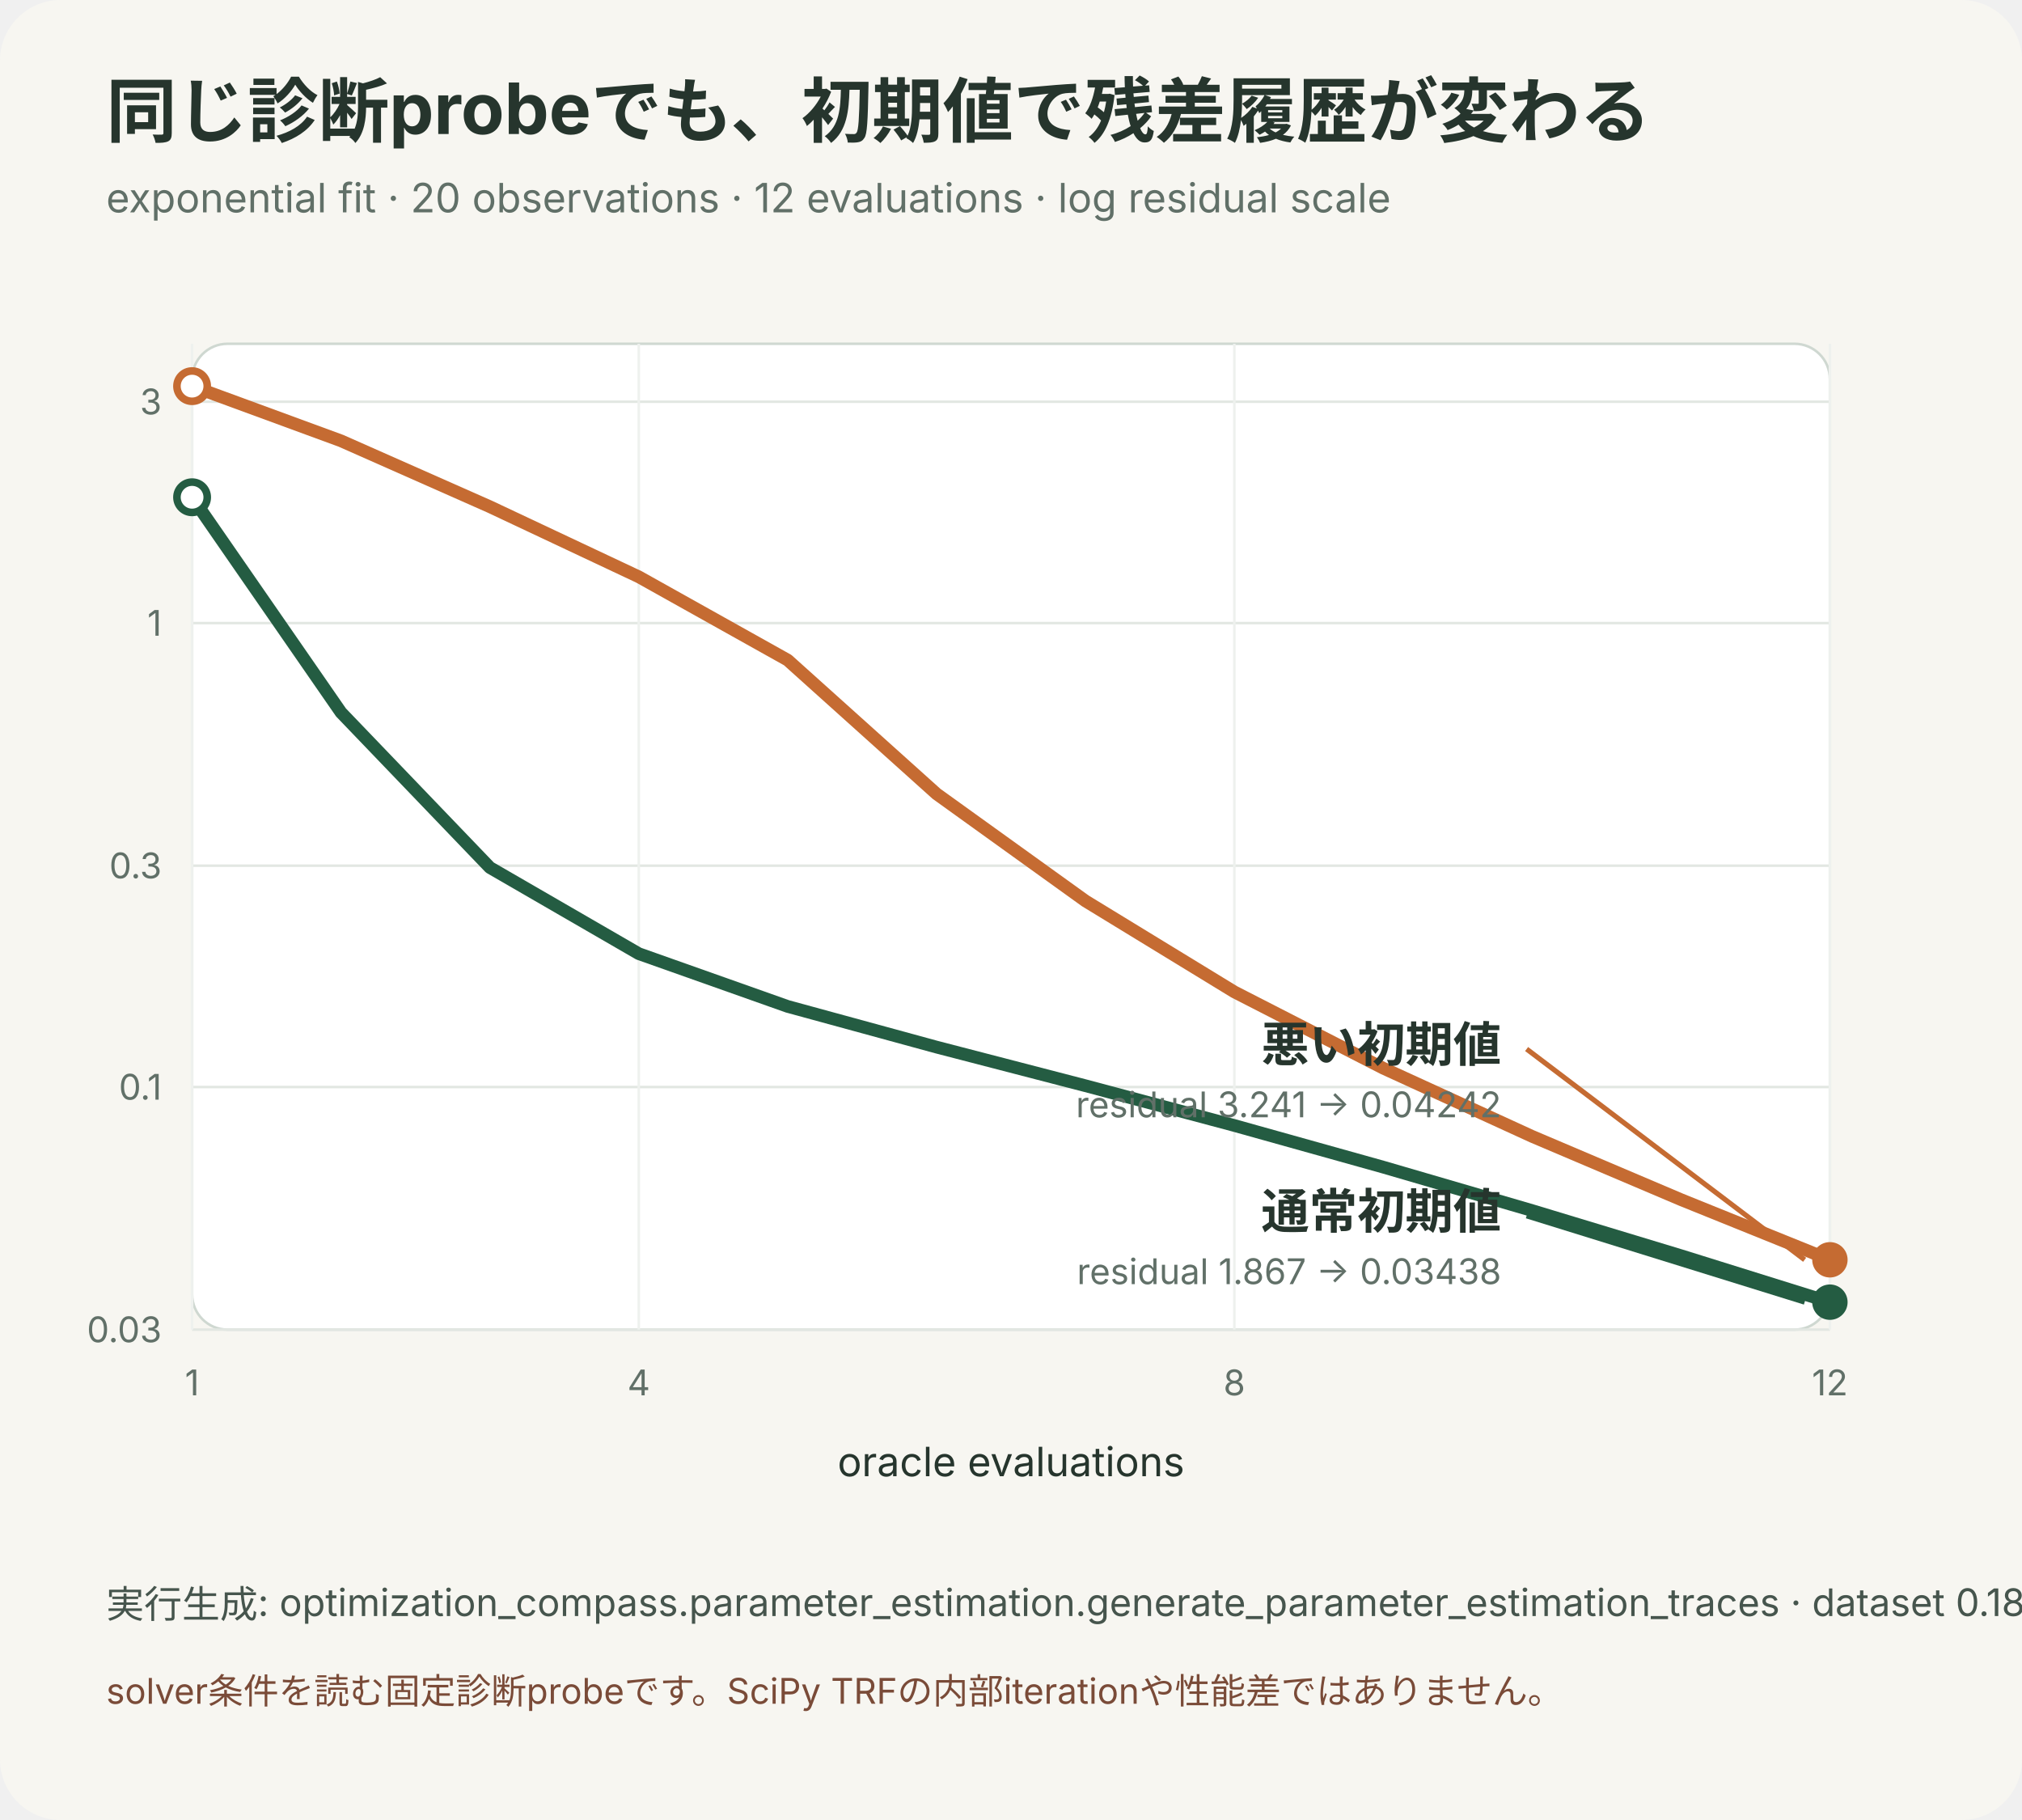
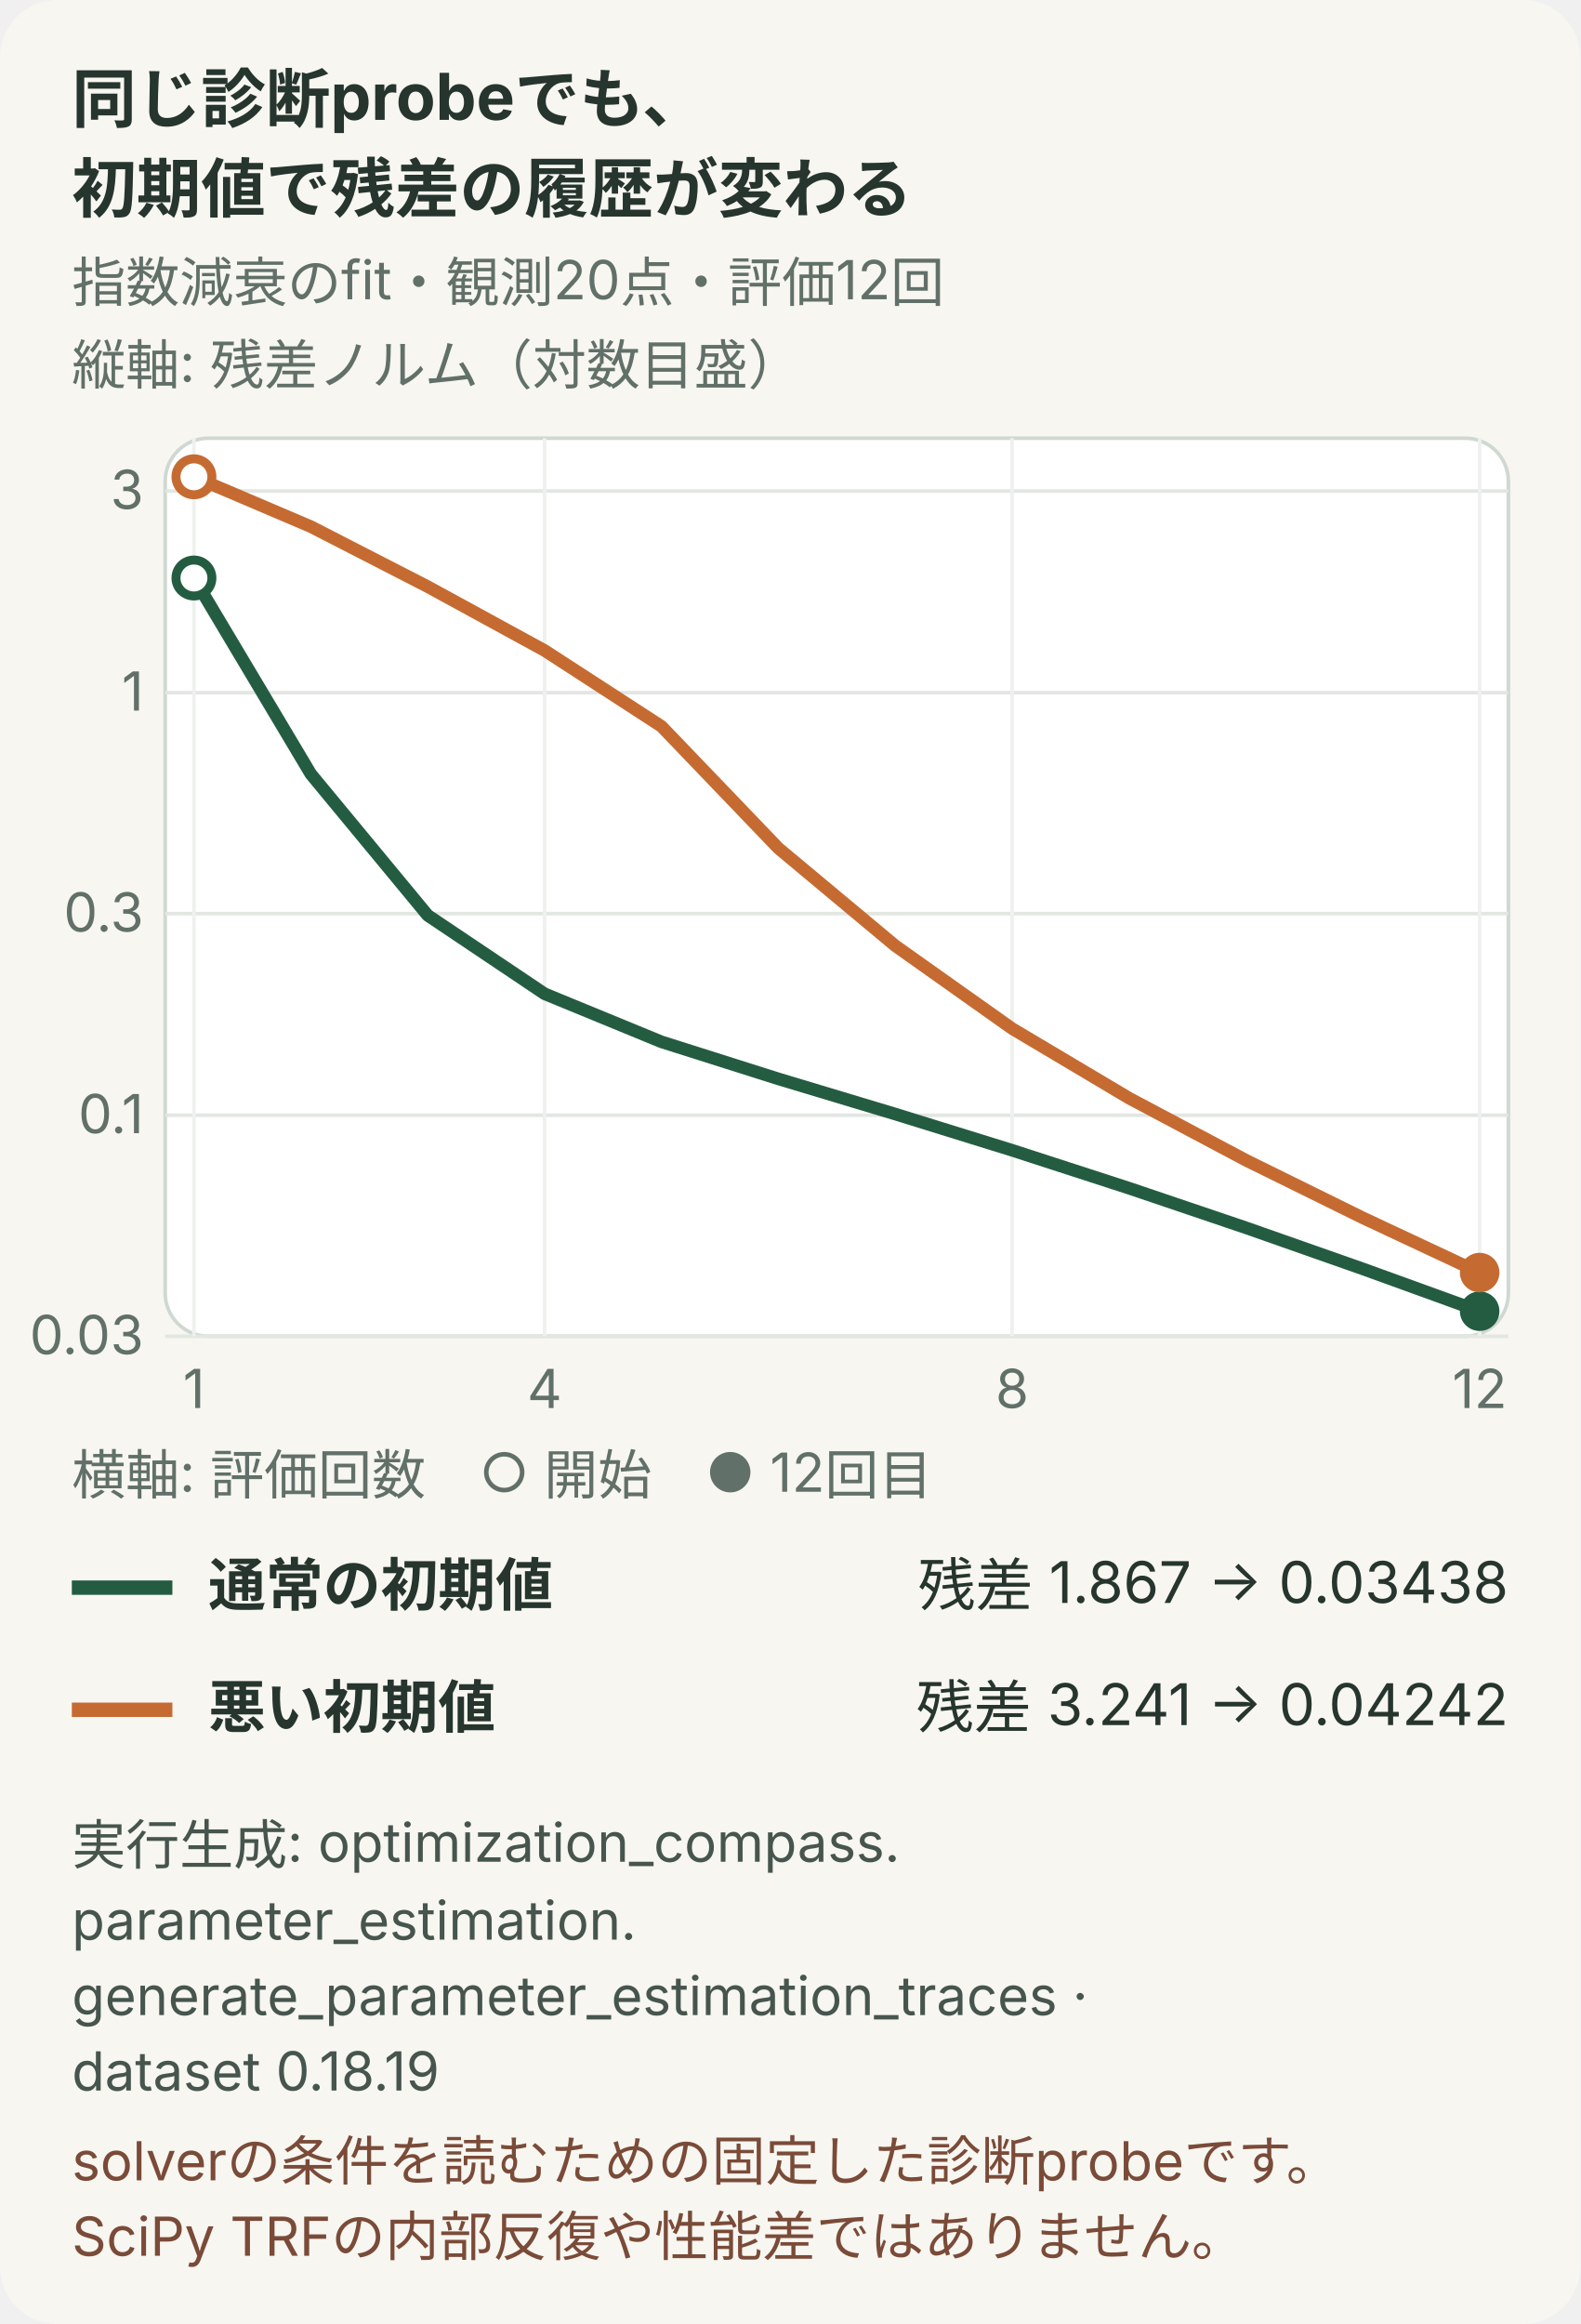
- <svg xmlns="http://www.w3.org/2000/svg" viewBox="0 0 800 720" role="img" aria-labelledby="figure-title figure-description">
-   <rect width="800" height="720" rx="24" fill="#f7f6f1" />
-   <text x="42" y="54" class="title">同じ診断probeでも、初期値で残差履歴が変わる</text>
-   <text x="42" y="84" class="subtitle">exponential fit · 20 observations · 12 evaluations · log residual scale</text>
-   <rect x="76.0" y="136.0" width="648.0" height="390.0" rx="14" fill="#fff" stroke="#cfd8d1" />
-   <line x1="76.0" y1="158.93" x2="724.0" y2="158.93" stroke="#e2e7e2" />
-   <text x="64.0" y="163.93" text-anchor="end" class="axis">3</text>
-   <line x1="76.0" y1="246.50" x2="724.0" y2="246.50" stroke="#e2e7e2" />
-   <text x="64.0" y="251.50" text-anchor="end" class="axis">1</text>
-   <line x1="76.0" y1="342.47" x2="724.0" y2="342.47" stroke="#e2e7e2" />
-   <text x="64.0" y="347.47" text-anchor="end" class="axis">0.3</text>
-   <line x1="76.0" y1="430.03" x2="724.0" y2="430.03" stroke="#e2e7e2" />
-   <text x="64.0" y="435.03" text-anchor="end" class="axis">0.1</text>
-   <line x1="76.0" y1="526.00" x2="724.0" y2="526.00" stroke="#e2e7e2" />
-   <text x="64.0" y="531.00" text-anchor="end" class="axis">0.03</text>
-   <line x1="76.00" y1="136.0" x2="76.00" y2="526.0" stroke="#eef1ee" />
-   <text x="76.00" y="552.0" text-anchor="middle" class="axis">1</text>
-   <line x1="252.73" y1="136.0" x2="252.73" y2="526.0" stroke="#eef1ee" />
-   <text x="252.73" y="552.0" text-anchor="middle" class="axis">4</text>
-   <line x1="488.36" y1="136.0" x2="488.36" y2="526.0" stroke="#eef1ee" />
-   <text x="488.36" y="552.0" text-anchor="middle" class="axis">8</text>
-   <line x1="724.00" y1="136.0" x2="724.00" y2="526.0" stroke="#eef1ee" />
-   <text x="724.00" y="552.0" text-anchor="middle" class="axis">12</text>
-   <polyline points="76.00,196.72 134.91,281.84 193.82,343.21 252.73,377.28 311.64,398.15 370.55,414.24 429.45,429.52 488.36,445.25 547.27,461.72 606.18,478.91 665.09,496.75 724.00,515.14" fill="none" stroke="#245c42" stroke-width="5" stroke-linecap="round" stroke-linejoin="round" />
-   <circle cx="76.00" cy="196.72" r="6" fill="#fff" stroke="#245c42" stroke-width="3" />
-   <circle cx="724.00" cy="515.14" r="7" fill="#245c42" />
-   <line x1="604" y1="481.00" x2="714.00" y2="515.14" stroke="#245c42" stroke-width="2" />
-   <text x="594" y="486.00" text-anchor="end" class="method" fill="#245c42">通常初期値</text>
-   <text x="594" y="508.00" text-anchor="end" class="status">residual 1.867 → 0.03438</text>
-   <polyline points="76.00,152.76 134.91,174.39 193.82,200.46 252.73,228.19 311.64,261.13 370.55,314.06 429.45,356.42 488.36,392.40 547.27,422.58 606.18,449.56 665.09,474.59 724.00,498.38" fill="none" stroke="#c56b32" stroke-width="5" stroke-linecap="round" stroke-linejoin="round" />
-   <circle cx="76.00" cy="152.76" r="6" fill="#fff" stroke="#c56b32" stroke-width="3" />
-   <circle cx="724.00" cy="498.38" r="7" fill="#c56b32" />
-   <line x1="604" y1="415.00" x2="714.00" y2="498.38" stroke="#c56b32" stroke-width="2" />
-   <text x="594" y="420.00" text-anchor="end" class="method" fill="#c56b32">悪い初期値</text>
-   <text x="594" y="442.00" text-anchor="end" class="status">residual 3.241 → 0.04242</text>
-   <text x="400" y="584" text-anchor="middle" class="metric">oracle evaluations</text>
-   <text x="42" y="640" class="caption">実行生成: optimization_compass.parameter_estimation.generate_parameter_estimation_traces · dataset 0.18.19</text>
-   <text x="42" y="674" class="caveat">solver条件を読む固定診断probeです。SciPy TRFの内部iterationや性能差ではありません。</text>
-   <style>text{font-family:system-ui,-apple-system,'Segoe UI',sans-serif;fill:#26352d}.title{font-size:28px;font-weight:750}.subtitle{font-size:16px;fill:#617068}.panel-title,.method{font-size:19px;font-weight:750}.metric,.metric-value{font-size:16px;font-variant-numeric:tabular-nums}.metric-value{font-weight:750}.status,.axis,.note{font-size:14px;fill:#617068}.caption{font-size:15px;fill:#46554d}.caveat{font-size:14px;fill:#7a4b38}</style>
+ <svg xmlns="http://www.w3.org/2000/svg" viewBox="0 0 440 647" width="440" height="647" role="img" aria-labelledby="figure-title figure-description">
+   <rect width="440" height="647" rx="16" fill="#f7f6f1" />
+   <text x="20" y="34" class="title">同じ診断probeでも、</text>
+   <text x="20" y="59" class="title">初期値で残差の履歴が変わる</text>
+   <text x="20" y="84" class="subtitle">指数減衰のfit・観測20点・評価12回</text>
+   <text x="20" y="107" class="axis">縦軸: 残差ノルム（対数目盛）</text>
+   <rect x="46" y="122" width="374" height="250" rx="12" fill="#fff" stroke="#cfd8d1" />
+   <clipPath id="trf-plot">
+     <rect x="46" y="122" width="374" height="250" rx="12" />
+   </clipPath>
+   <line x1="46" y1="136.70" x2="420" y2="136.70" stroke="#e2e7e2" />
+   <text x="40" y="141.70" text-anchor="end" class="axis">3</text>
+   <line x1="46" y1="192.83" x2="420" y2="192.83" stroke="#e2e7e2" />
+   <text x="40" y="197.83" text-anchor="end" class="axis">1</text>
+   <line x1="46" y1="254.35" x2="420" y2="254.35" stroke="#e2e7e2" />
+   <text x="40" y="259.35" text-anchor="end" class="axis">0.3</text>
+   <line x1="46" y1="310.48" x2="420" y2="310.48" stroke="#e2e7e2" />
+   <text x="40" y="315.48" text-anchor="end" class="axis">0.1</text>
+   <line x1="46" y1="372.00" x2="420" y2="372.00" stroke="#e2e7e2" />
+   <text x="40" y="377.00" text-anchor="end" class="axis">0.03</text>
+   <line x1="54.00" y1="122" x2="54.00" y2="372" stroke="#eef1ee" />
+   <text x="54.00" y="392" text-anchor="middle" class="axis">1</text>
+   <line x1="151.64" y1="122" x2="151.64" y2="372" stroke="#eef1ee" />
+   <text x="151.64" y="392" text-anchor="middle" class="axis">4</text>
+   <line x1="281.82" y1="122" x2="281.82" y2="372" stroke="#eef1ee" />
+   <text x="281.82" y="392" text-anchor="middle" class="axis">8</text>
+   <line x1="412.00" y1="122" x2="412.00" y2="372" stroke="#eef1ee" />
+   <text x="412.00" y="392" text-anchor="middle" class="axis">12</text>
+   <polyline points="54.00,160.92 86.55,215.49 119.09,254.83 151.64,276.67 184.18,290.05 216.73,300.36 249.27,310.15 281.82,320.24 314.36,330.79 346.91,341.81 379.45,353.25 412.00,365.04" fill="none" stroke="#245c42" stroke-width="3.5" stroke-linecap="round" stroke-linejoin="round" />
+   <circle cx="54.00" cy="160.92" r="5" fill="#fff" stroke="#245c42" stroke-width="2.5" />
+   <circle cx="412.00" cy="365.04" r="5.5" fill="#245c42" />
+   <polyline points="54.00,132.74 86.55,146.61 119.09,163.32 151.64,181.10 184.18,202.21 216.73,236.14 249.27,263.29 281.82,286.36 314.36,305.71 346.91,323.00 379.45,339.04 412.00,354.29" fill="none" stroke="#c56b32" stroke-width="3.5" stroke-linecap="round" stroke-linejoin="round" />
+   <circle cx="54.00" cy="132.74" r="5" fill="#fff" stroke="#c56b32" stroke-width="2.5" />
+   <circle cx="412.00" cy="354.29" r="5.5" fill="#c56b32" />
+   <text x="20" y="416" class="axis">横軸: 評価回数　○ 開始　● 12回目</text>
+   <line x1="20" y1="442" x2="48" y2="442" stroke="#245c42" stroke-width="4" />
+   <text x="58" y="447" class="method">通常の初期値</text>
+   <text x="420" y="447" text-anchor="end" class="metric">残差 1.867 → 0.03438</text>
+   <line x1="20" y1="476" x2="48" y2="476" stroke="#c56b32" stroke-width="4" />
+   <text x="58" y="481" class="method">悪い初期値</text>
+   <text x="420" y="481" text-anchor="end" class="metric">残差 3.241 → 0.04242</text>
+   <text x="20" y="519" class="caption">実行生成: optimization_compass.</text>
+   <text x="20" y="540" class="caption">parameter_estimation.</text>
+   <text x="20" y="561" class="caption">generate_parameter_estimation_traces ·</text>
+   <text x="20" y="582" class="caption">dataset 0.18.19</text>
+   <text x="20" y="607" class="caveat">solverの条件を読むための固定した診断probeです。</text>
+   <text x="20" y="628" class="caveat">SciPy TRFの内部反復や性能差ではありません。</text>
+   <style>text{font-family:system-ui,-apple-system,'Segoe UI',sans-serif;fill:#26352d;font-size:15px}.title{font-size:18px;font-weight:750}.subtitle{fill:#617068}.panel-title{font-size:17px;font-weight:750}.method{font-size:16px;font-weight:750}.metric,.metric-value{font-size:16px;font-variant-numeric:tabular-nums}.metric-value{font-weight:750}.status,.axis,.note{fill:#617068}.caption{fill:#46554d}.caveat{fill:#7a4b38}.halo{paint-order:stroke;stroke:#fff;stroke-width:4px;stroke-linejoin:round}</style>
</svg>
